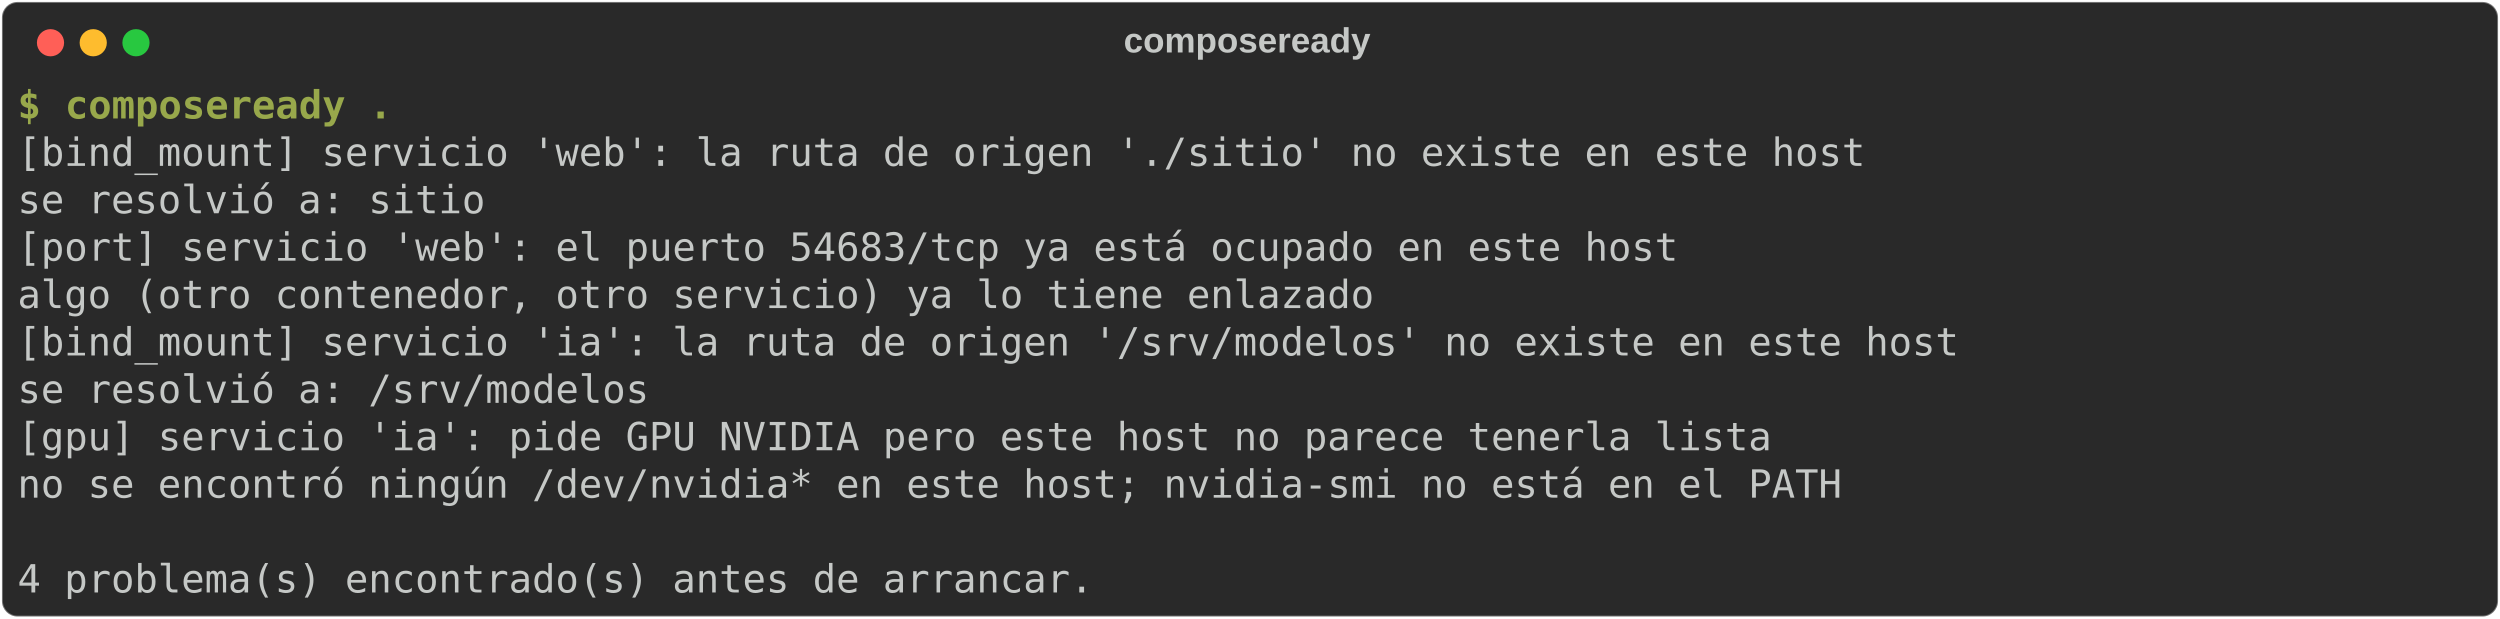
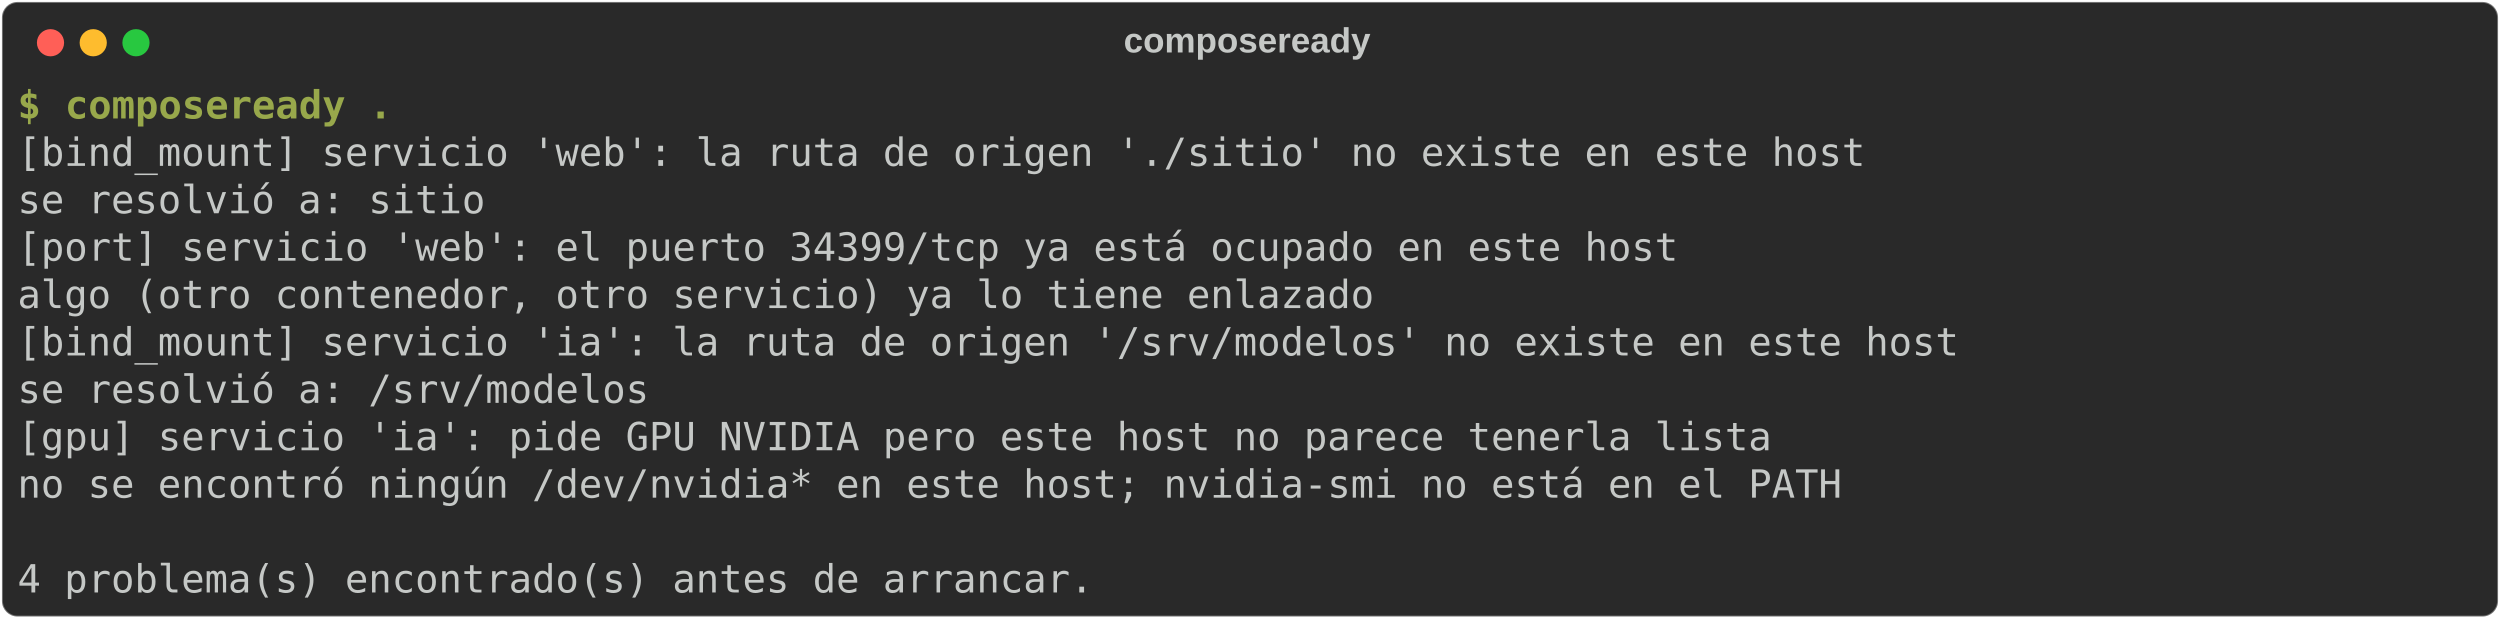
<svg xmlns="http://www.w3.org/2000/svg" class="rich-terminal" viewBox="0 0 1287 318.4">
  <style>
    text { font-variant-ligatures: none; }

    @font-face {
        font-family: "Fira Code";
        src: local("FiraCode-Regular"),
                url("https://cdnjs.cloudflare.com/ajax/libs/firacode/6.2.0/woff2/FiraCode-Regular.woff2") format("woff2"),
                url("https://cdnjs.cloudflare.com/ajax/libs/firacode/6.2.0/woff/FiraCode-Regular.woff") format("woff");
        font-style: normal;
        font-weight: 400;
    }
    @font-face {
        font-family: "Fira Code";
        src: local("FiraCode-Bold"),
                url("https://cdnjs.cloudflare.com/ajax/libs/firacode/6.2.0/woff2/FiraCode-Bold.woff2") format("woff2"),
                url("https://cdnjs.cloudflare.com/ajax/libs/firacode/6.2.0/woff/FiraCode-Bold.woff") format("woff");
        font-style: bold;
        font-weight: 700;
    }

-     .terminal-2102088711-matrix {
+     .terminal-2180142089-matrix {
        font-family: Fira Code, monospace;
        font-size: 20px;
        line-height: 24.4px;
        font-variant-east-asian: full-width;
    }

-     .terminal-2102088711-title {
+     .terminal-2180142089-title {
        font-size: 18px;
        font-weight: bold;
        font-family: arial;
    }

-     .terminal-2102088711-r1 { fill: #98a84b;font-weight: bold }
- .terminal-2102088711-r2 { fill: #c5c8c6 }
+     .terminal-2180142089-r1 { fill: #98a84b;font-weight: bold }
+ .terminal-2180142089-r2 { fill: #c5c8c6 }
    </style>
  <defs>
-     <clipPath id="terminal-2102088711-clip-terminal">
+     <clipPath id="terminal-2180142089-clip-terminal">
      <rect x="0" y="0" width="1267.8" height="267.4" />
    </clipPath>
-     <clipPath id="terminal-2102088711-line-0">
+     <clipPath id="terminal-2180142089-line-0">
      <rect x="0" y="1.5" width="1268.8" height="24.65" />
    </clipPath>
-     <clipPath id="terminal-2102088711-line-1">
+     <clipPath id="terminal-2180142089-line-1">
      <rect x="0" y="25.9" width="1268.8" height="24.65" />
    </clipPath>
-     <clipPath id="terminal-2102088711-line-2">
+     <clipPath id="terminal-2180142089-line-2">
      <rect x="0" y="50.3" width="1268.8" height="24.65" />
    </clipPath>
-     <clipPath id="terminal-2102088711-line-3">
+     <clipPath id="terminal-2180142089-line-3">
      <rect x="0" y="74.7" width="1268.8" height="24.65" />
    </clipPath>
-     <clipPath id="terminal-2102088711-line-4">
+     <clipPath id="terminal-2180142089-line-4">
      <rect x="0" y="99.1" width="1268.8" height="24.65" />
    </clipPath>
-     <clipPath id="terminal-2102088711-line-5">
+     <clipPath id="terminal-2180142089-line-5">
      <rect x="0" y="123.5" width="1268.8" height="24.65" />
    </clipPath>
-     <clipPath id="terminal-2102088711-line-6">
+     <clipPath id="terminal-2180142089-line-6">
      <rect x="0" y="147.9" width="1268.8" height="24.65" />
    </clipPath>
-     <clipPath id="terminal-2102088711-line-7">
+     <clipPath id="terminal-2180142089-line-7">
      <rect x="0" y="172.3" width="1268.8" height="24.65" />
    </clipPath>
-     <clipPath id="terminal-2102088711-line-8">
+     <clipPath id="terminal-2180142089-line-8">
      <rect x="0" y="196.7" width="1268.8" height="24.65" />
    </clipPath>
-     <clipPath id="terminal-2102088711-line-9">
+     <clipPath id="terminal-2180142089-line-9">
      <rect x="0" y="221.1" width="1268.8" height="24.65" />
    </clipPath>
  </defs>
  <rect fill="#292929" stroke="rgba(255,255,255,0.35)" stroke-width="1" x="1" y="1" width="1285" height="316.4" rx="8" />
-   <text class="terminal-2102088711-title" fill="#c5c8c6" text-anchor="middle" x="642" y="27">composeready</text>
+   <text class="terminal-2180142089-title" fill="#c5c8c6" text-anchor="middle" x="642" y="27">composeready</text>
  <g transform="translate(26,22)">
    <circle cx="0" cy="0" r="7" fill="#ff5f57" />
    <circle cx="22" cy="0" r="7" fill="#febc2e" />
    <circle cx="44" cy="0" r="7" fill="#28c840" />
  </g>
-   <g transform="translate(9, 41)" clip-path="url(#terminal-2102088711-clip-terminal)">
-     <g class="terminal-2102088711-matrix">
-       <text class="terminal-2102088711-r1" x="0" y="20" textLength="24.4" clip-path="url(#terminal-2102088711-line-0)">$ </text>
-       <text class="terminal-2102088711-r1" x="24.4" y="20" textLength="170.8" clip-path="url(#terminal-2102088711-line-0)">composeready .</text>
-       <text class="terminal-2102088711-r2" x="1268.8" y="20" textLength="12.2" clip-path="url(#terminal-2102088711-line-0)">
+   <g transform="translate(9, 41)" clip-path="url(#terminal-2180142089-clip-terminal)">
+     <g class="terminal-2180142089-matrix">
+       <text class="terminal-2180142089-r1" x="0" y="20" textLength="24.4" clip-path="url(#terminal-2180142089-line-0)">$ </text>
+       <text class="terminal-2180142089-r1" x="24.4" y="20" textLength="170.8" clip-path="url(#terminal-2180142089-line-0)">composeready .</text>
+       <text class="terminal-2180142089-r2" x="1268.8" y="20" textLength="12.2" clip-path="url(#terminal-2180142089-line-0)">
</text>
-       <text class="terminal-2102088711-r2" x="0" y="44.4" textLength="963.8" clip-path="url(#terminal-2102088711-line-1)">[bind_mount] servicio 'web': la ruta de origen './sitio' no existe en este host</text>
-       <text class="terminal-2102088711-r2" x="1268.8" y="44.4" textLength="12.2" clip-path="url(#terminal-2102088711-line-1)">
+       <text class="terminal-2180142089-r2" x="0" y="44.4" textLength="963.8" clip-path="url(#terminal-2180142089-line-1)">[bind_mount] servicio 'web': la ruta de origen './sitio' no existe en este host</text>
+       <text class="terminal-2180142089-r2" x="1268.8" y="44.4" textLength="12.2" clip-path="url(#terminal-2180142089-line-1)">
</text>
-       <text class="terminal-2102088711-r2" x="0" y="68.8" textLength="292.8" clip-path="url(#terminal-2102088711-line-2)">    se resolvió a: sitio</text>
-       <text class="terminal-2102088711-r2" x="1268.8" y="68.8" textLength="12.2" clip-path="url(#terminal-2102088711-line-2)">
+       <text class="terminal-2180142089-r2" x="0" y="68.8" textLength="292.8" clip-path="url(#terminal-2180142089-line-2)">    se resolvió a: sitio</text>
+       <text class="terminal-2180142089-r2" x="1268.8" y="68.8" textLength="12.2" clip-path="url(#terminal-2180142089-line-2)">
</text>
-       <text class="terminal-2102088711-r2" x="0" y="93.2" textLength="866.2" clip-path="url(#terminal-2102088711-line-3)">[port] servicio 'web': el puerto 54683/tcp ya está ocupado en este host</text>
-       <text class="terminal-2102088711-r2" x="1268.8" y="93.2" textLength="12.2" clip-path="url(#terminal-2102088711-line-3)">
+       <text class="terminal-2180142089-r2" x="0" y="93.2" textLength="866.2" clip-path="url(#terminal-2180142089-line-3)">[port] servicio 'web': el puerto 34399/tcp ya está ocupado en este host</text>
+       <text class="terminal-2180142089-r2" x="1268.8" y="93.2" textLength="12.2" clip-path="url(#terminal-2180142089-line-3)">
</text>
-       <text class="terminal-2102088711-r2" x="0" y="117.6" textLength="756.4" clip-path="url(#terminal-2102088711-line-4)">    algo (otro contenedor, otro servicio) ya lo tiene enlazado</text>
-       <text class="terminal-2102088711-r2" x="1268.8" y="117.6" textLength="12.2" clip-path="url(#terminal-2102088711-line-4)">
+       <text class="terminal-2180142089-r2" x="0" y="117.6" textLength="756.4" clip-path="url(#terminal-2180142089-line-4)">    algo (otro contenedor, otro servicio) ya lo tiene enlazado</text>
+       <text class="terminal-2180142089-r2" x="1268.8" y="117.6" textLength="12.2" clip-path="url(#terminal-2180142089-line-4)">
</text>
-       <text class="terminal-2102088711-r2" x="0" y="142" textLength="1012.6" clip-path="url(#terminal-2102088711-line-5)">[bind_mount] servicio 'ia': la ruta de origen '/srv/modelos' no existe en este host</text>
-       <text class="terminal-2102088711-r2" x="1268.8" y="142" textLength="12.2" clip-path="url(#terminal-2102088711-line-5)">
+       <text class="terminal-2180142089-r2" x="0" y="142" textLength="1012.6" clip-path="url(#terminal-2180142089-line-5)">[bind_mount] servicio 'ia': la ruta de origen '/srv/modelos' no existe en este host</text>
+       <text class="terminal-2180142089-r2" x="1268.8" y="142" textLength="12.2" clip-path="url(#terminal-2180142089-line-5)">
</text>
-       <text class="terminal-2102088711-r2" x="0" y="166.4" textLength="378.2" clip-path="url(#terminal-2102088711-line-6)">    se resolvió a: /srv/modelos</text>
-       <text class="terminal-2102088711-r2" x="1268.8" y="166.4" textLength="12.2" clip-path="url(#terminal-2102088711-line-6)">
+       <text class="terminal-2180142089-r2" x="0" y="166.4" textLength="378.2" clip-path="url(#terminal-2180142089-line-6)">    se resolvió a: /srv/modelos</text>
+       <text class="terminal-2180142089-r2" x="1268.8" y="166.4" textLength="12.2" clip-path="url(#terminal-2180142089-line-6)">
</text>
-       <text class="terminal-2102088711-r2" x="0" y="190.8" textLength="915" clip-path="url(#terminal-2102088711-line-7)">[gpu] servicio 'ia': pide GPU NVIDIA pero este host no parece tenerla lista</text>
-       <text class="terminal-2102088711-r2" x="1268.8" y="190.8" textLength="12.2" clip-path="url(#terminal-2102088711-line-7)">
+       <text class="terminal-2180142089-r2" x="0" y="190.8" textLength="915" clip-path="url(#terminal-2180142089-line-7)">[gpu] servicio 'ia': pide GPU NVIDIA pero este host no parece tenerla lista</text>
+       <text class="terminal-2180142089-r2" x="1268.8" y="190.8" textLength="12.2" clip-path="url(#terminal-2180142089-line-7)">
</text>
-       <text class="terminal-2102088711-r2" x="0" y="215.2" textLength="1000.4" clip-path="url(#terminal-2102088711-line-8)">    no se encontró ningún /dev/nvidia* en este host; nvidia-smi no está en el PATH</text>
-       <text class="terminal-2102088711-r2" x="1268.8" y="215.2" textLength="12.2" clip-path="url(#terminal-2102088711-line-8)">
+       <text class="terminal-2180142089-r2" x="0" y="215.2" textLength="1000.4" clip-path="url(#terminal-2180142089-line-8)">    no se encontró ningún /dev/nvidia* en este host; nvidia-smi no está en el PATH</text>
+       <text class="terminal-2180142089-r2" x="1268.8" y="215.2" textLength="12.2" clip-path="url(#terminal-2180142089-line-8)">
</text>
-       <text class="terminal-2102088711-r2" x="1268.8" y="239.6" textLength="12.2" clip-path="url(#terminal-2102088711-line-9)">
+       <text class="terminal-2180142089-r2" x="1268.8" y="239.6" textLength="12.2" clip-path="url(#terminal-2180142089-line-9)">
</text>
-       <text class="terminal-2102088711-r2" x="0" y="264" textLength="561.2" clip-path="url(#terminal-2102088711-line-10)">4 problema(s) encontrado(s) antes de arrancar.</text>
-       <text class="terminal-2102088711-r2" x="1268.8" y="264" textLength="12.2" clip-path="url(#terminal-2102088711-line-10)">
+       <text class="terminal-2180142089-r2" x="0" y="264" textLength="561.2" clip-path="url(#terminal-2180142089-line-10)">4 problema(s) encontrado(s) antes de arrancar.</text>
+       <text class="terminal-2180142089-r2" x="1268.8" y="264" textLength="12.2" clip-path="url(#terminal-2180142089-line-10)">
</text>
    </g>
  </g>
</svg>
